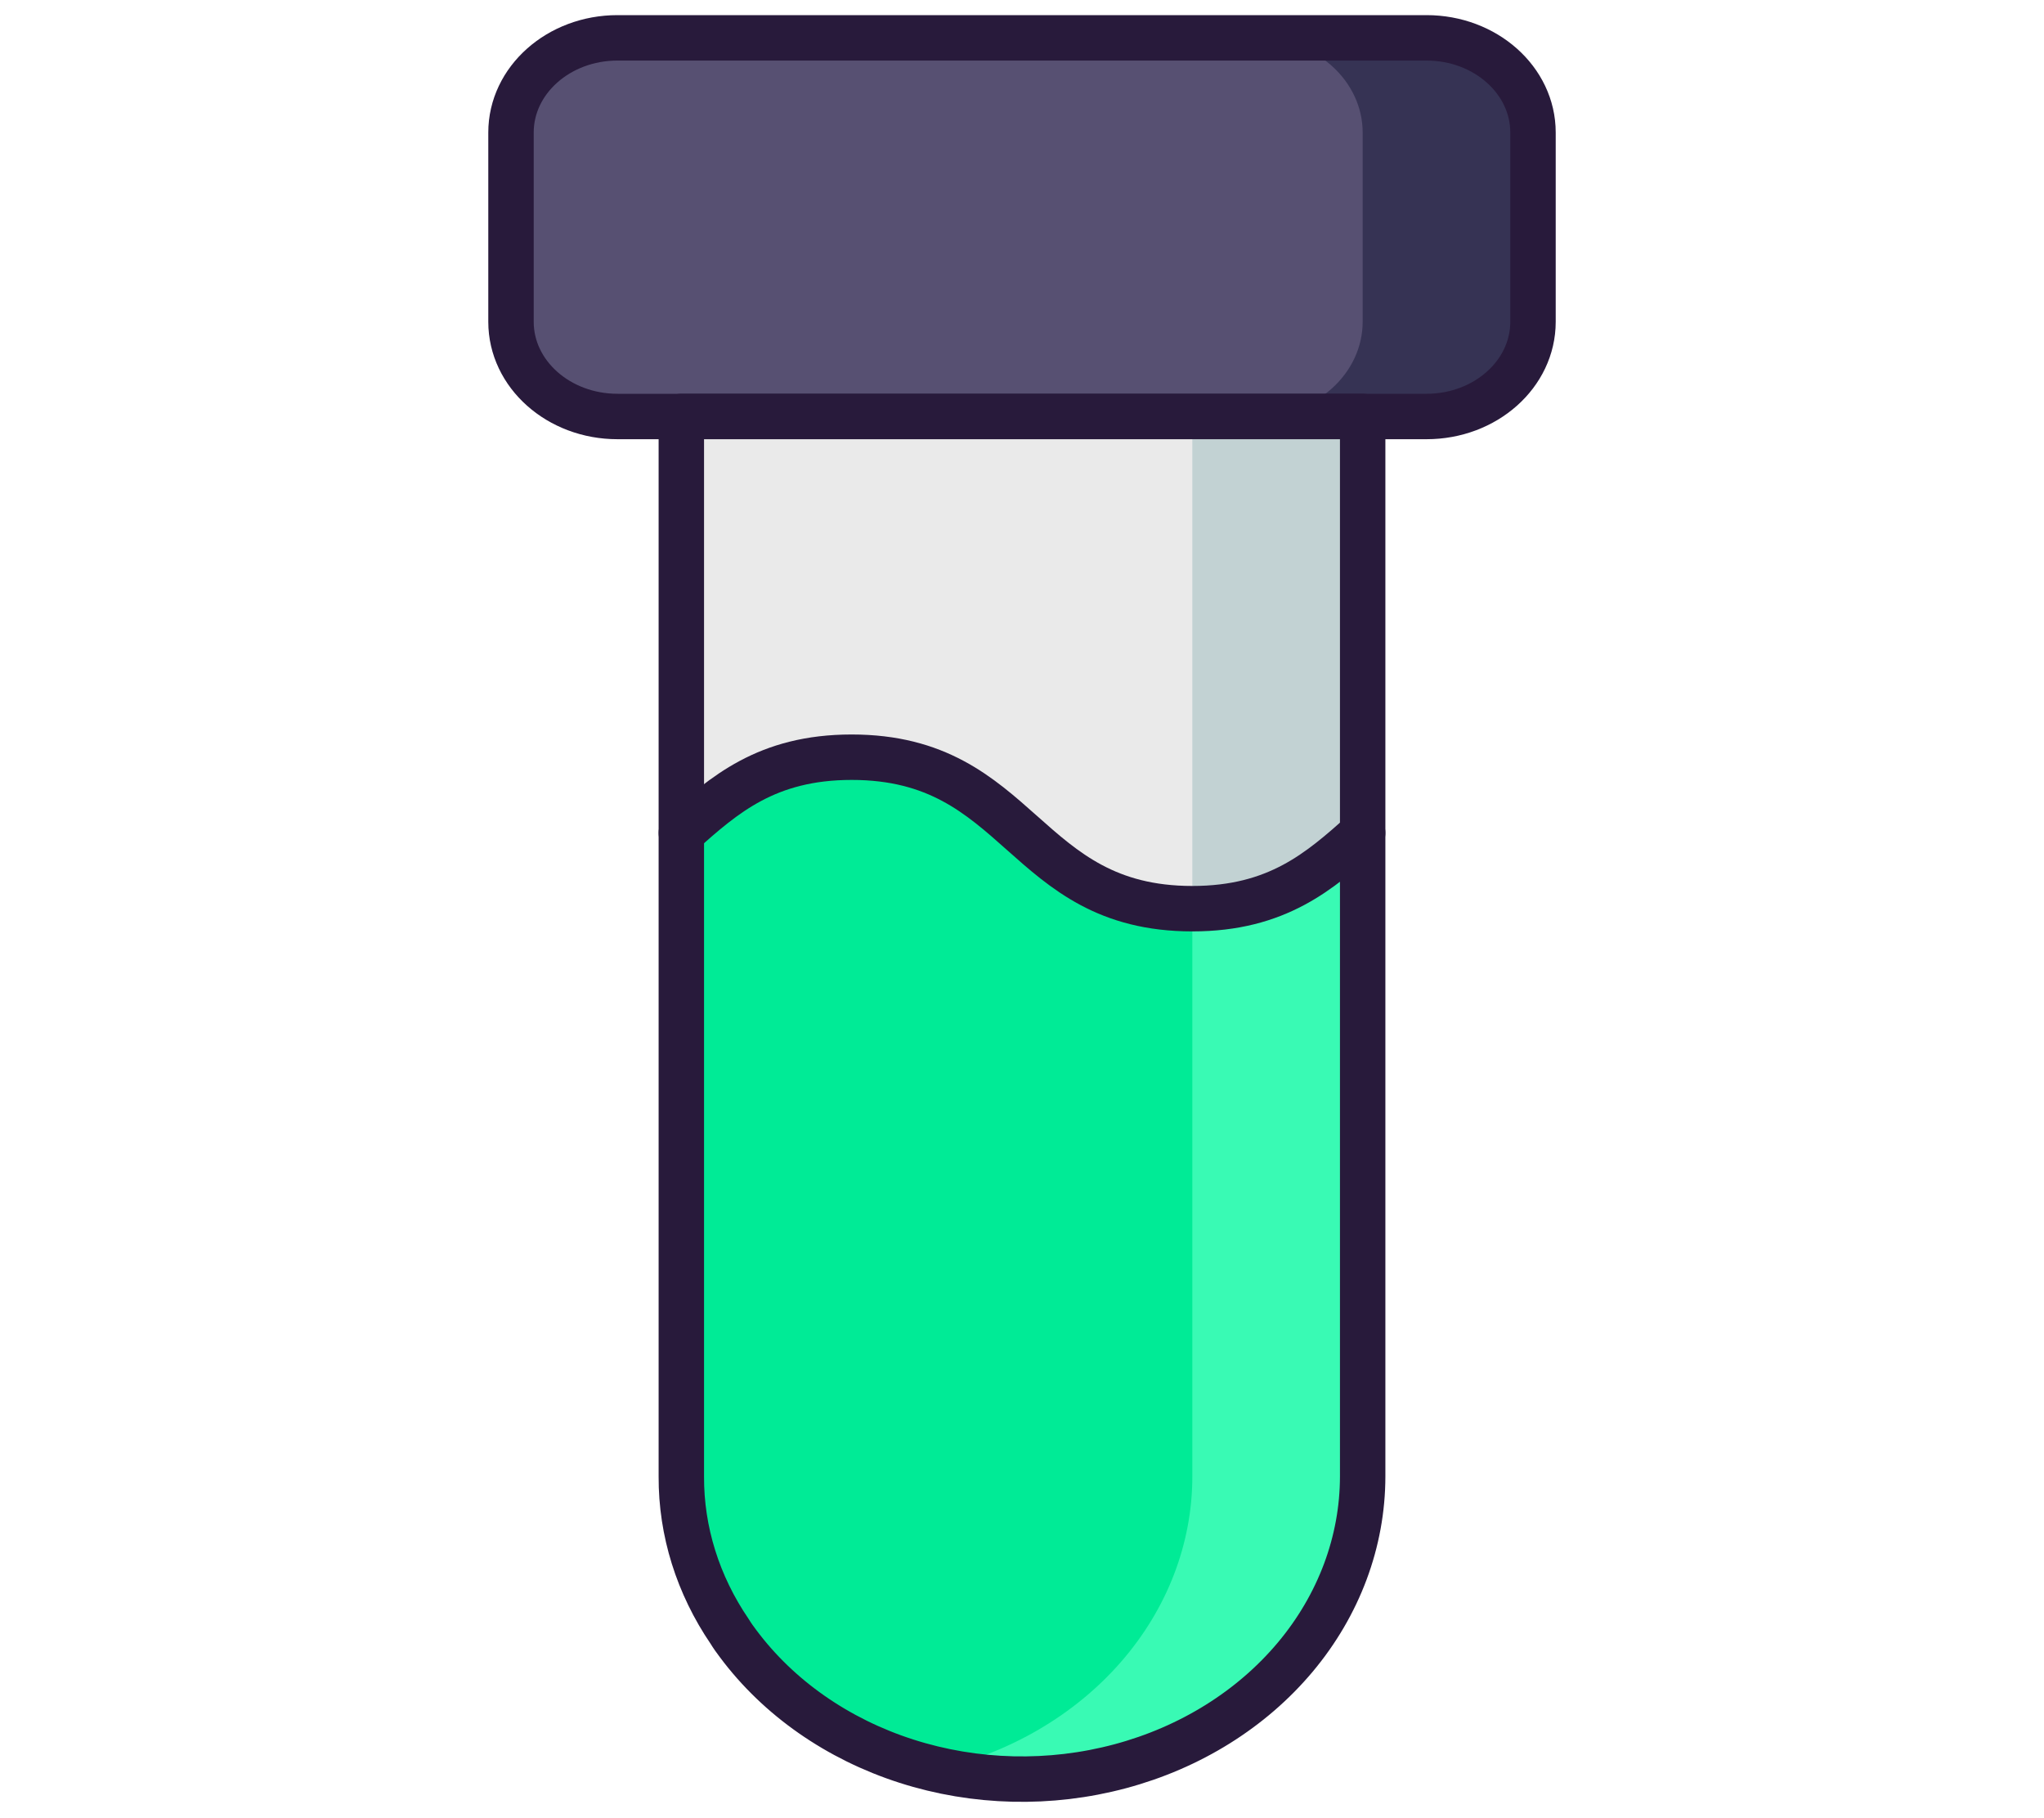
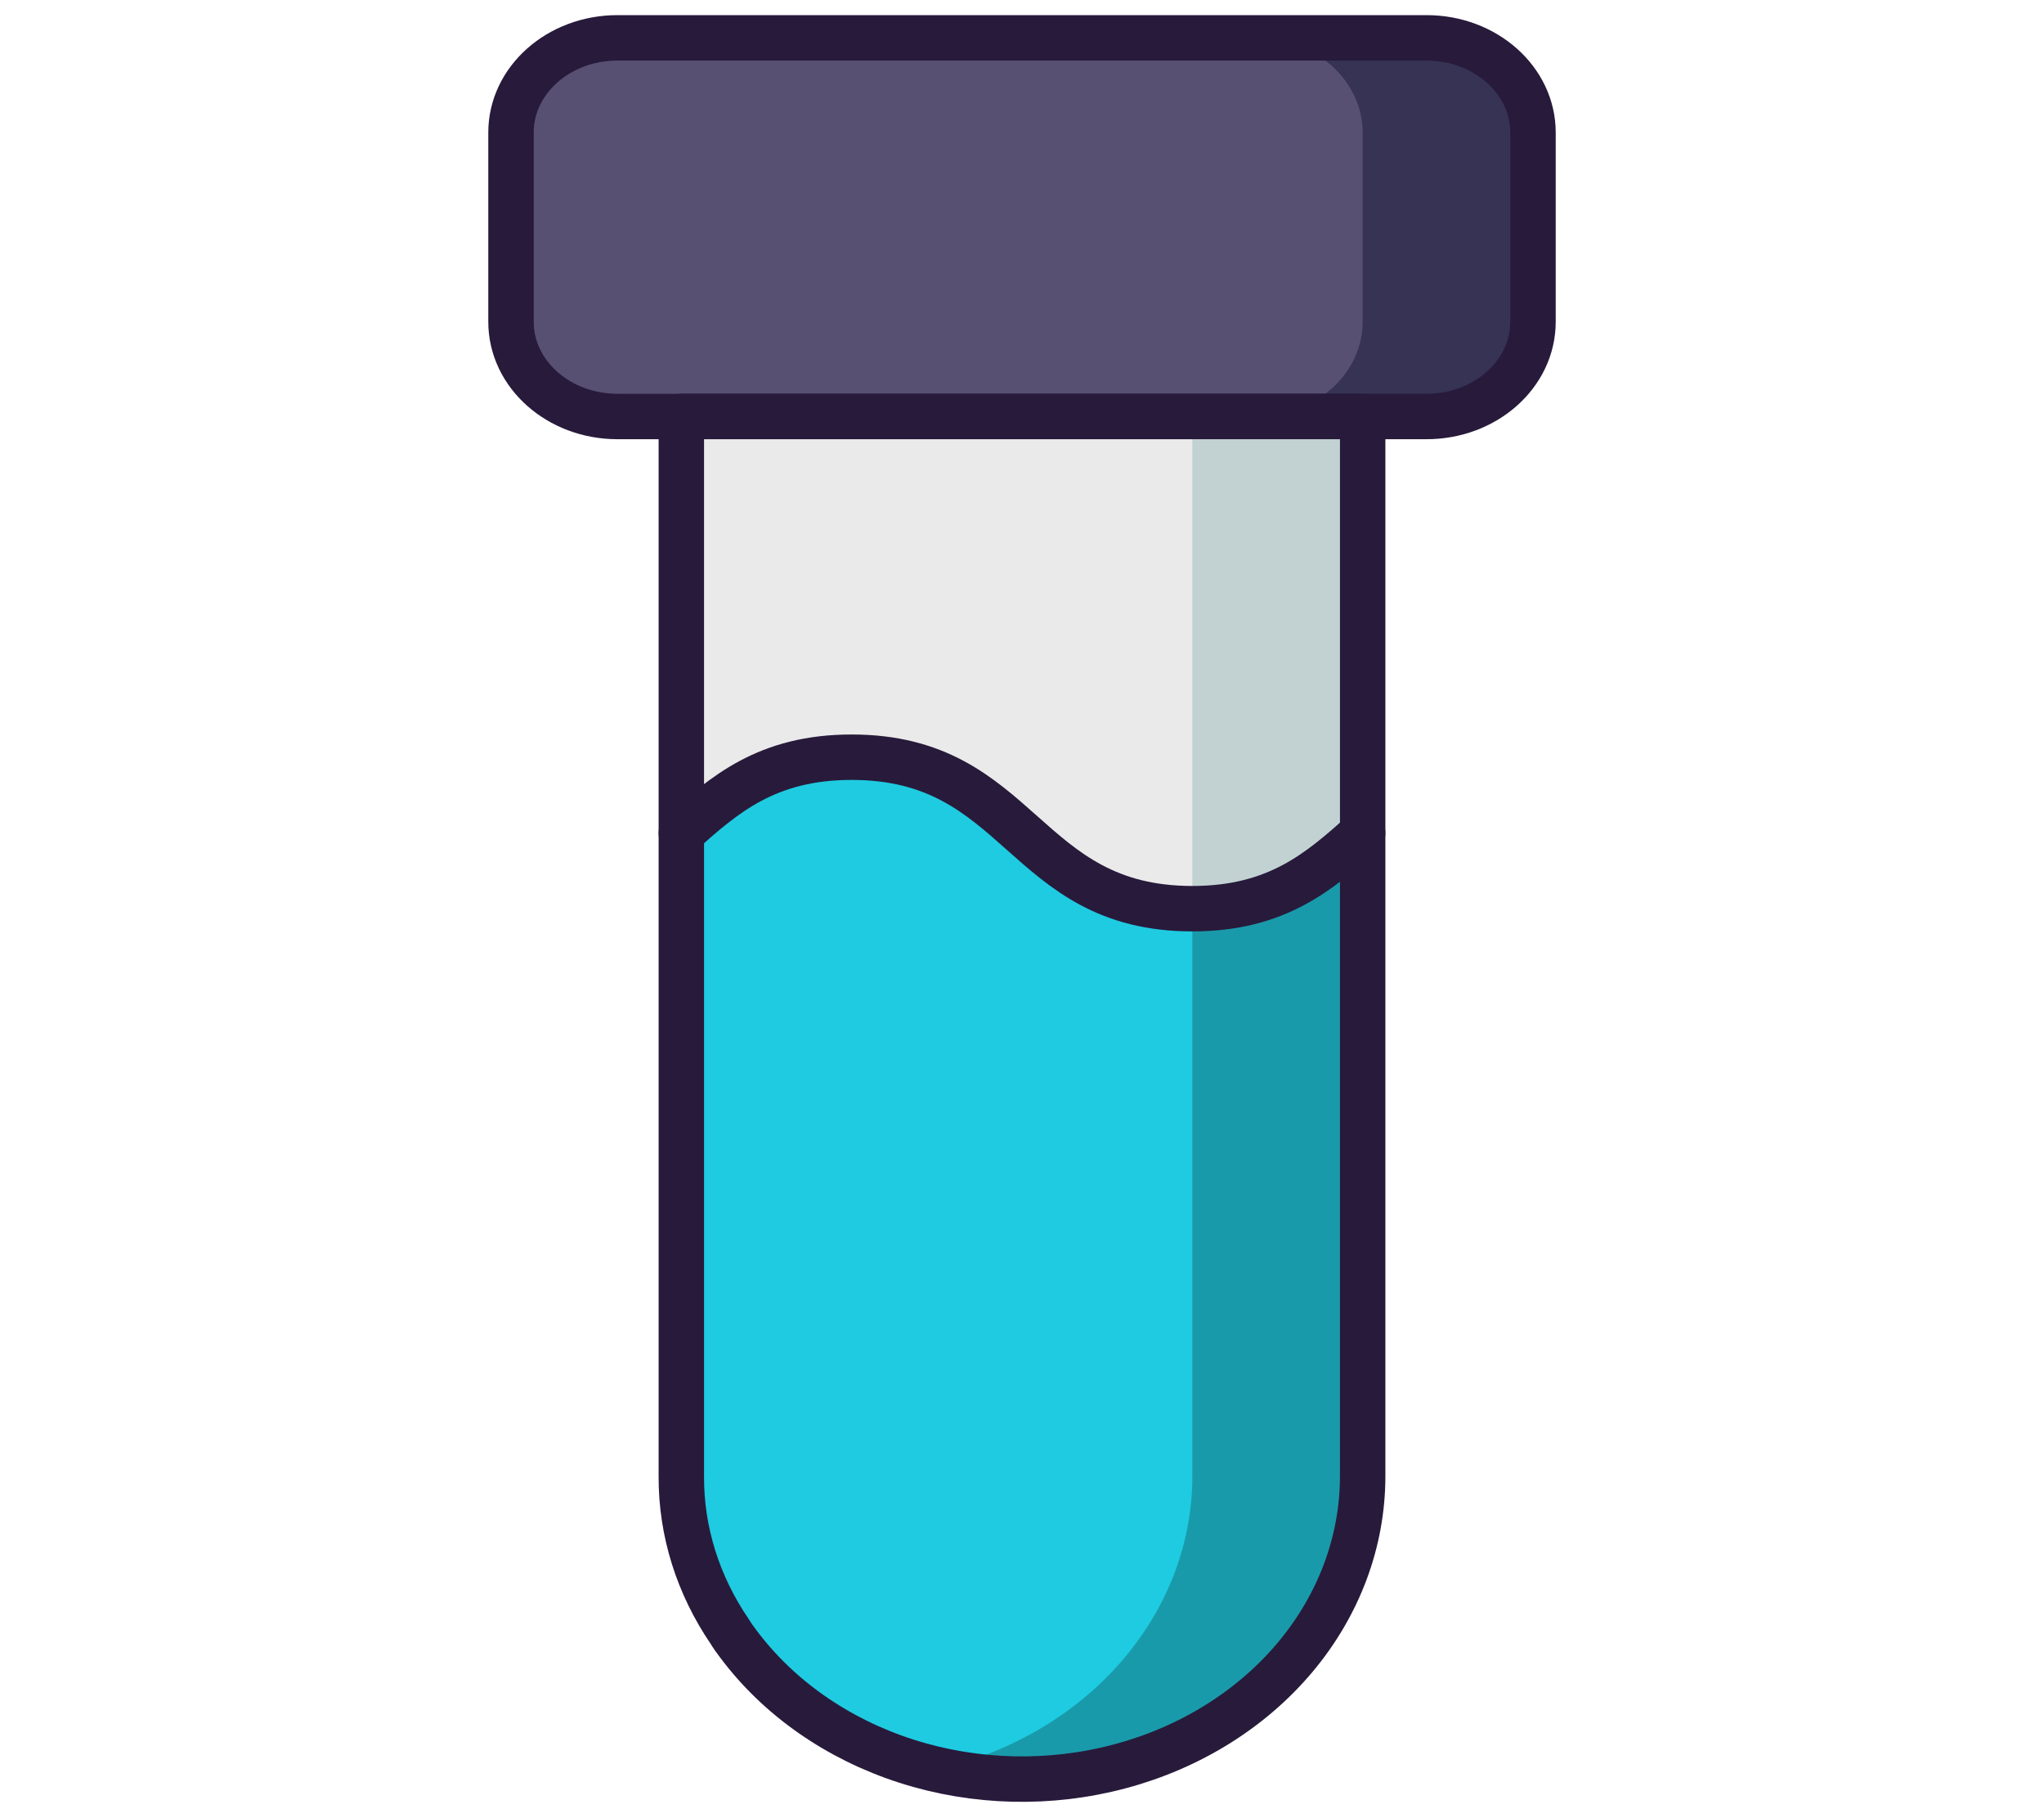
<svg xmlns="http://www.w3.org/2000/svg" width="45" height="40" viewBox="0 0 45 40" fill="none">
  <path d="M30 18.333C29.062 19.166 28.125 20 26.25 20C22.5 20 22.5 16.666 18.75 16.666C16.875 16.666 15.938 17.5 15 18.333V9.166H30V18.333Z" fill="#EAEAEA" />
  <path d="M26.25 9.166V20C28.125 20 29.062 19.166 30 18.333V9.166H26.25Z" fill="#C2D2D3" />
  <path d="M31.406 0.833H13.594C12.299 0.833 11.25 1.766 11.25 2.917V7.083C11.25 8.234 12.299 9.167 13.594 9.167H31.406C32.701 9.167 33.75 8.234 33.75 7.083V2.917C33.75 1.766 32.701 0.833 31.406 0.833Z" fill="#575072" />
  <path d="M31.406 0.833H27.656C28.278 0.833 28.874 1.053 29.314 1.444C29.753 1.834 30 2.364 30 2.917V7.083C30 7.636 29.753 8.166 29.314 8.557C28.874 8.947 28.278 9.167 27.656 9.167H31.406C32.028 9.167 32.624 8.947 33.063 8.557C33.503 8.166 33.75 7.636 33.75 7.083V2.917C33.75 2.364 33.503 1.834 33.063 1.444C32.624 1.053 32.028 0.833 31.406 0.833Z" fill="#363354" />
  <path d="M31.406 0.833H13.594C12.299 0.833 11.25 1.766 11.25 2.917V7.083C11.25 8.234 12.299 9.167 13.594 9.167H31.406C32.701 9.167 33.75 8.234 33.75 7.083V2.917C33.75 1.766 32.701 0.833 31.406 0.833Z" stroke="#281A3B" stroke-linecap="round" stroke-linejoin="round" />
-   <path d="M15 18.333V32.5C15 34.268 15.79 35.964 17.197 37.214C18.603 38.464 20.511 39.166 22.5 39.166C24.489 39.166 26.397 38.464 27.803 37.214C29.21 35.964 30 34.268 30 32.5V18.333C29.062 19.166 28.125 20 26.25 20C22.5 20 22.5 16.666 18.75 16.666C16.875 16.666 15.938 17.5 15 18.333Z" fill="#00EB96" />
-   <path d="M26.25 20V32.5C26.249 33.977 25.696 35.412 24.678 36.58C23.66 37.747 22.234 38.581 20.625 38.95C21.733 39.21 22.894 39.239 24.017 39.036C25.14 38.833 26.195 38.403 27.102 37.78C28.008 37.156 28.741 36.356 29.243 35.44C29.746 34.525 30.005 33.519 30 32.5V18.334C29.062 19.167 28.125 20 26.25 20Z" fill="#39FAB4" />
+   <path d="M15 18.333V32.5C15 34.268 15.79 35.964 17.197 37.214C18.603 38.464 20.511 39.166 22.5 39.166C24.489 39.166 26.397 38.464 27.803 37.214C29.21 35.964 30 34.268 30 32.5V18.333C29.062 19.166 28.125 20 26.25 20C22.5 20 22.5 16.666 18.75 16.666C16.875 16.666 15.938 17.5 15 18.333Z" fill="#1ECBE1" />
+   <path d="M26.25 20V32.5C26.249 33.977 25.696 35.412 24.678 36.58C23.66 37.747 22.234 38.581 20.625 38.95C21.733 39.21 22.894 39.239 24.017 39.036C25.14 38.833 26.195 38.403 27.102 37.78C28.008 37.156 28.741 36.356 29.243 35.44C29.746 34.525 30.005 33.519 30 32.5V18.334C29.062 19.167 28.125 20 26.25 20Z" fill="#199AAA" />
  <path d="M15 18.333C15.938 17.5 16.875 16.666 18.75 16.666C22.5 16.666 22.5 20 26.25 20C28.125 20 29.062 19.166 30 18.333" stroke="#281A3B" stroke-linecap="round" stroke-linejoin="round" />
  <path d="M30 9.166V32.5C29.998 33.931 29.478 35.324 28.517 36.472C27.555 37.62 26.204 38.463 24.662 38.875C23.12 39.288 21.47 39.249 19.955 38.763C18.441 38.277 17.142 37.371 16.252 36.179C16.186 36.092 16.12 36 16.064 35.908C15.364 34.881 14.995 33.701 15 32.5V9.166H30Z" stroke="#281A3B" stroke-linecap="round" stroke-linejoin="round" />
</svg>
